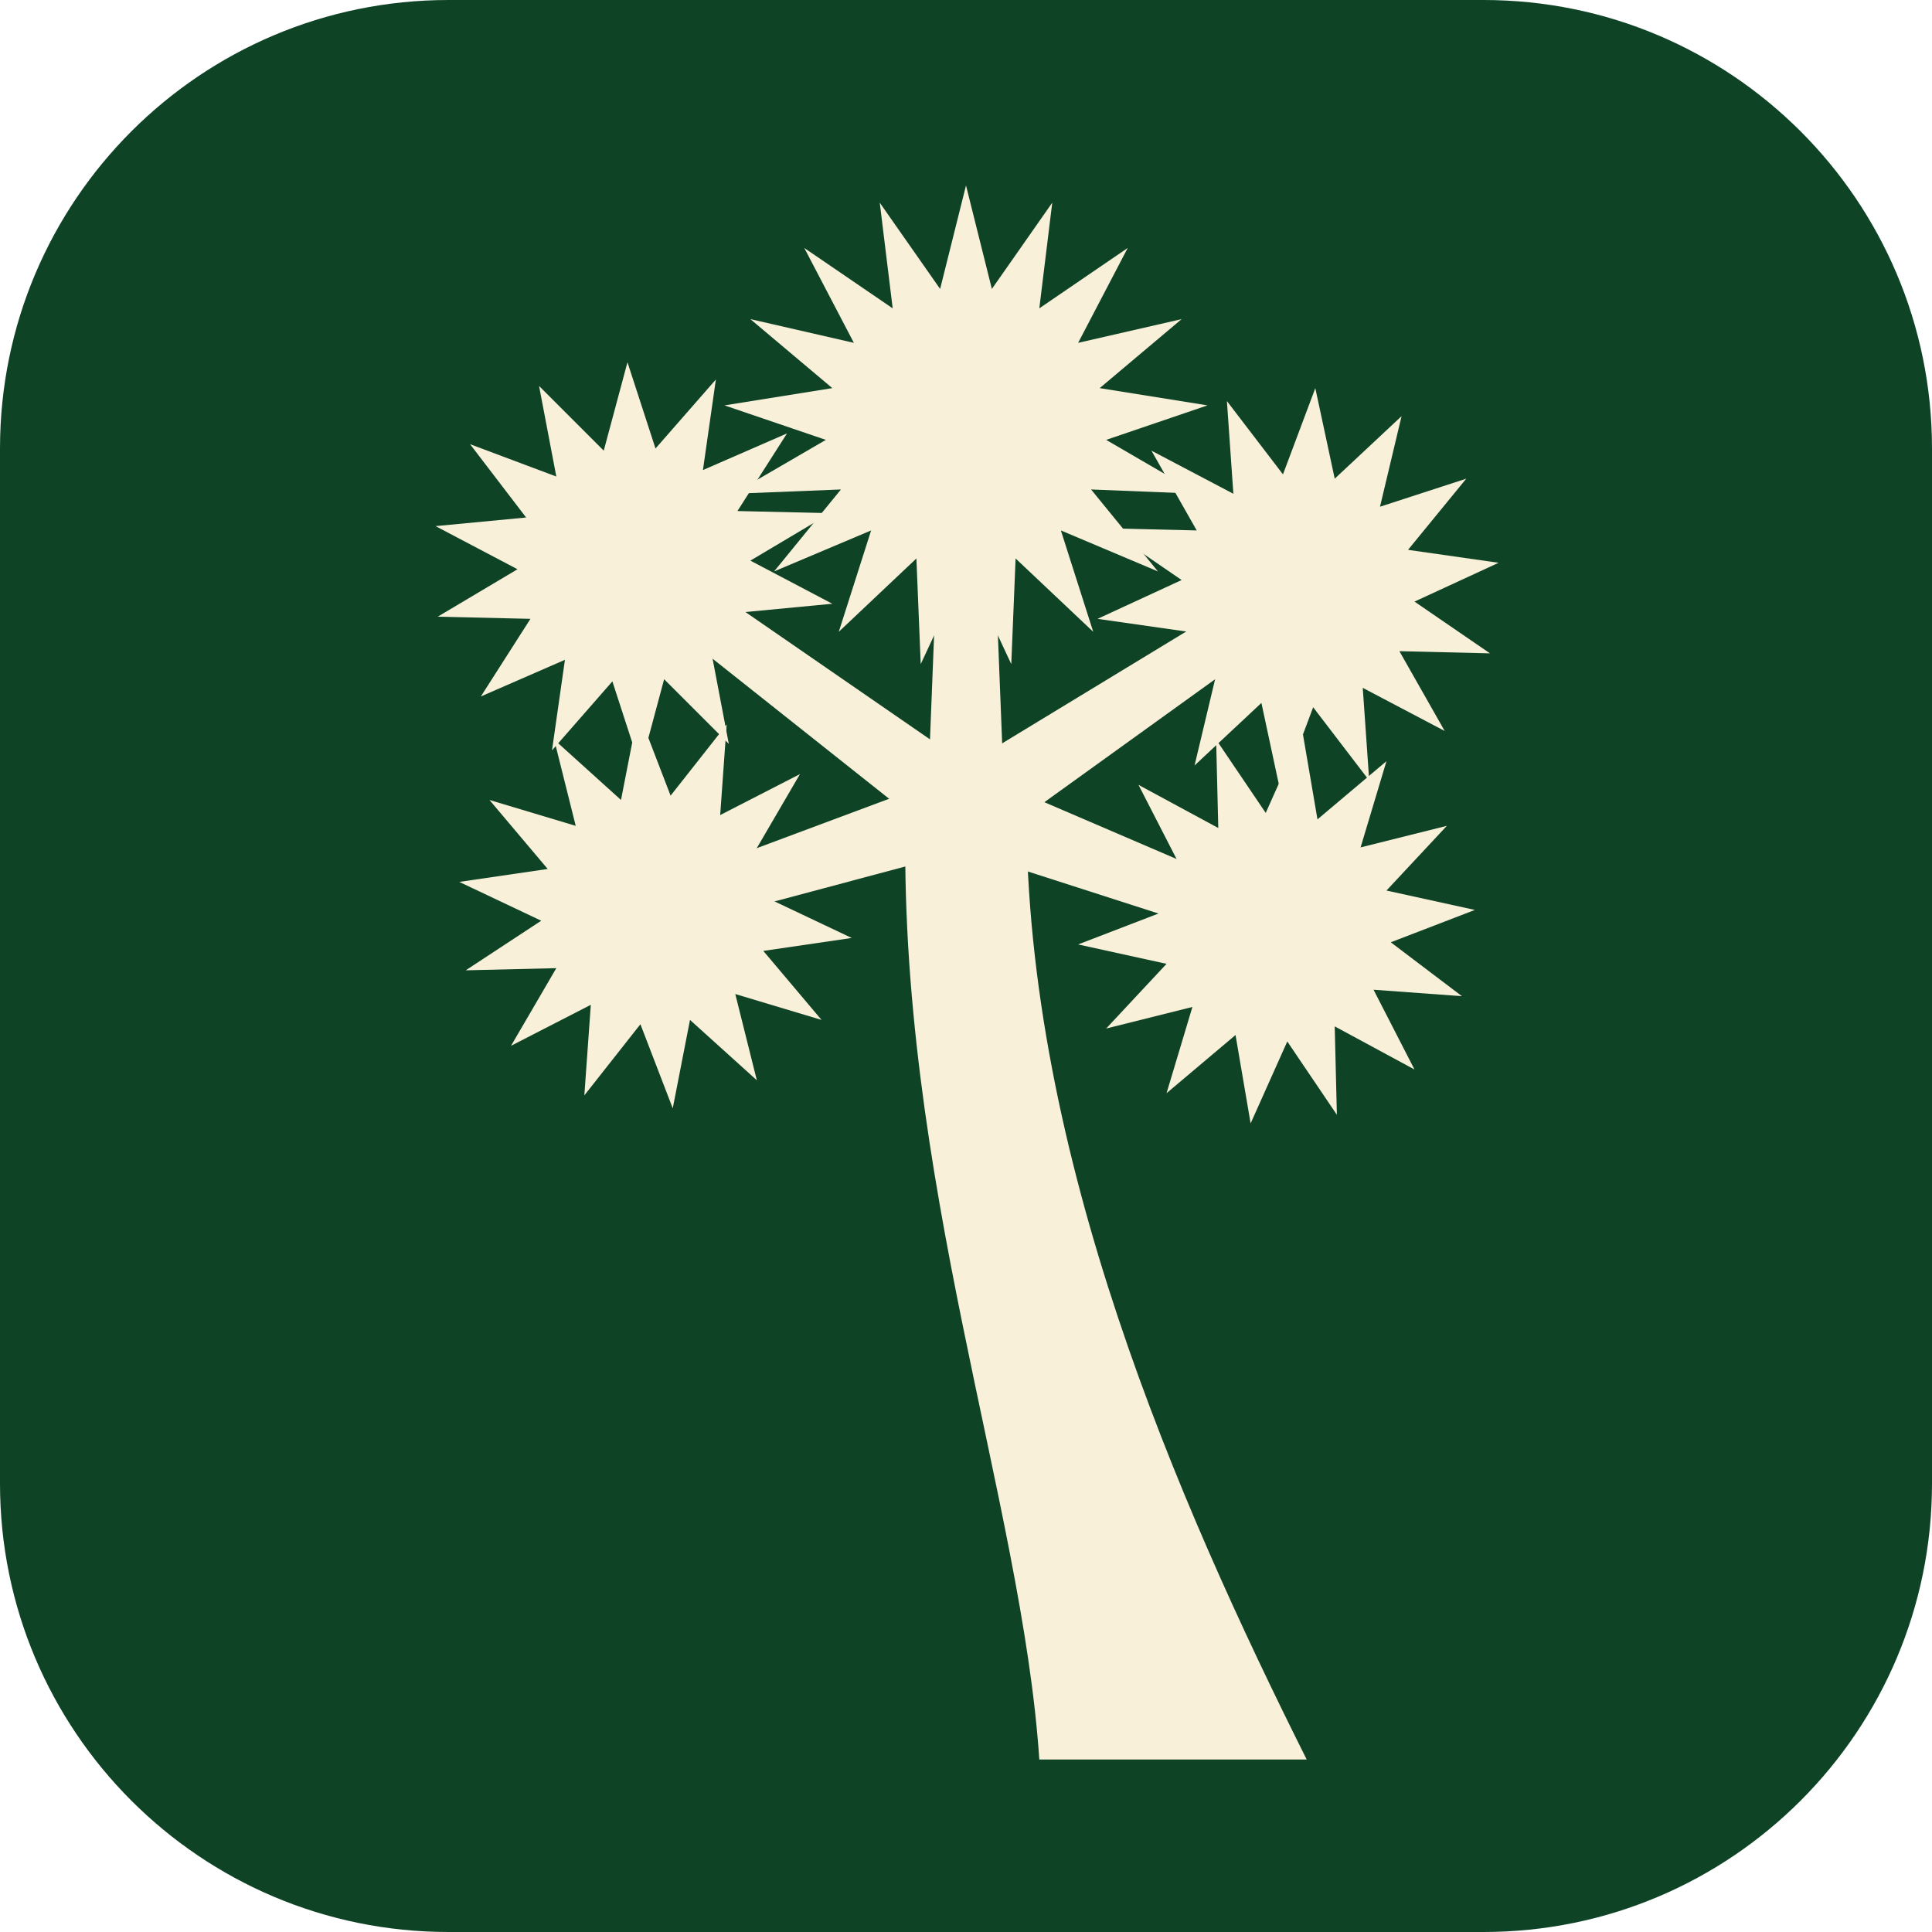
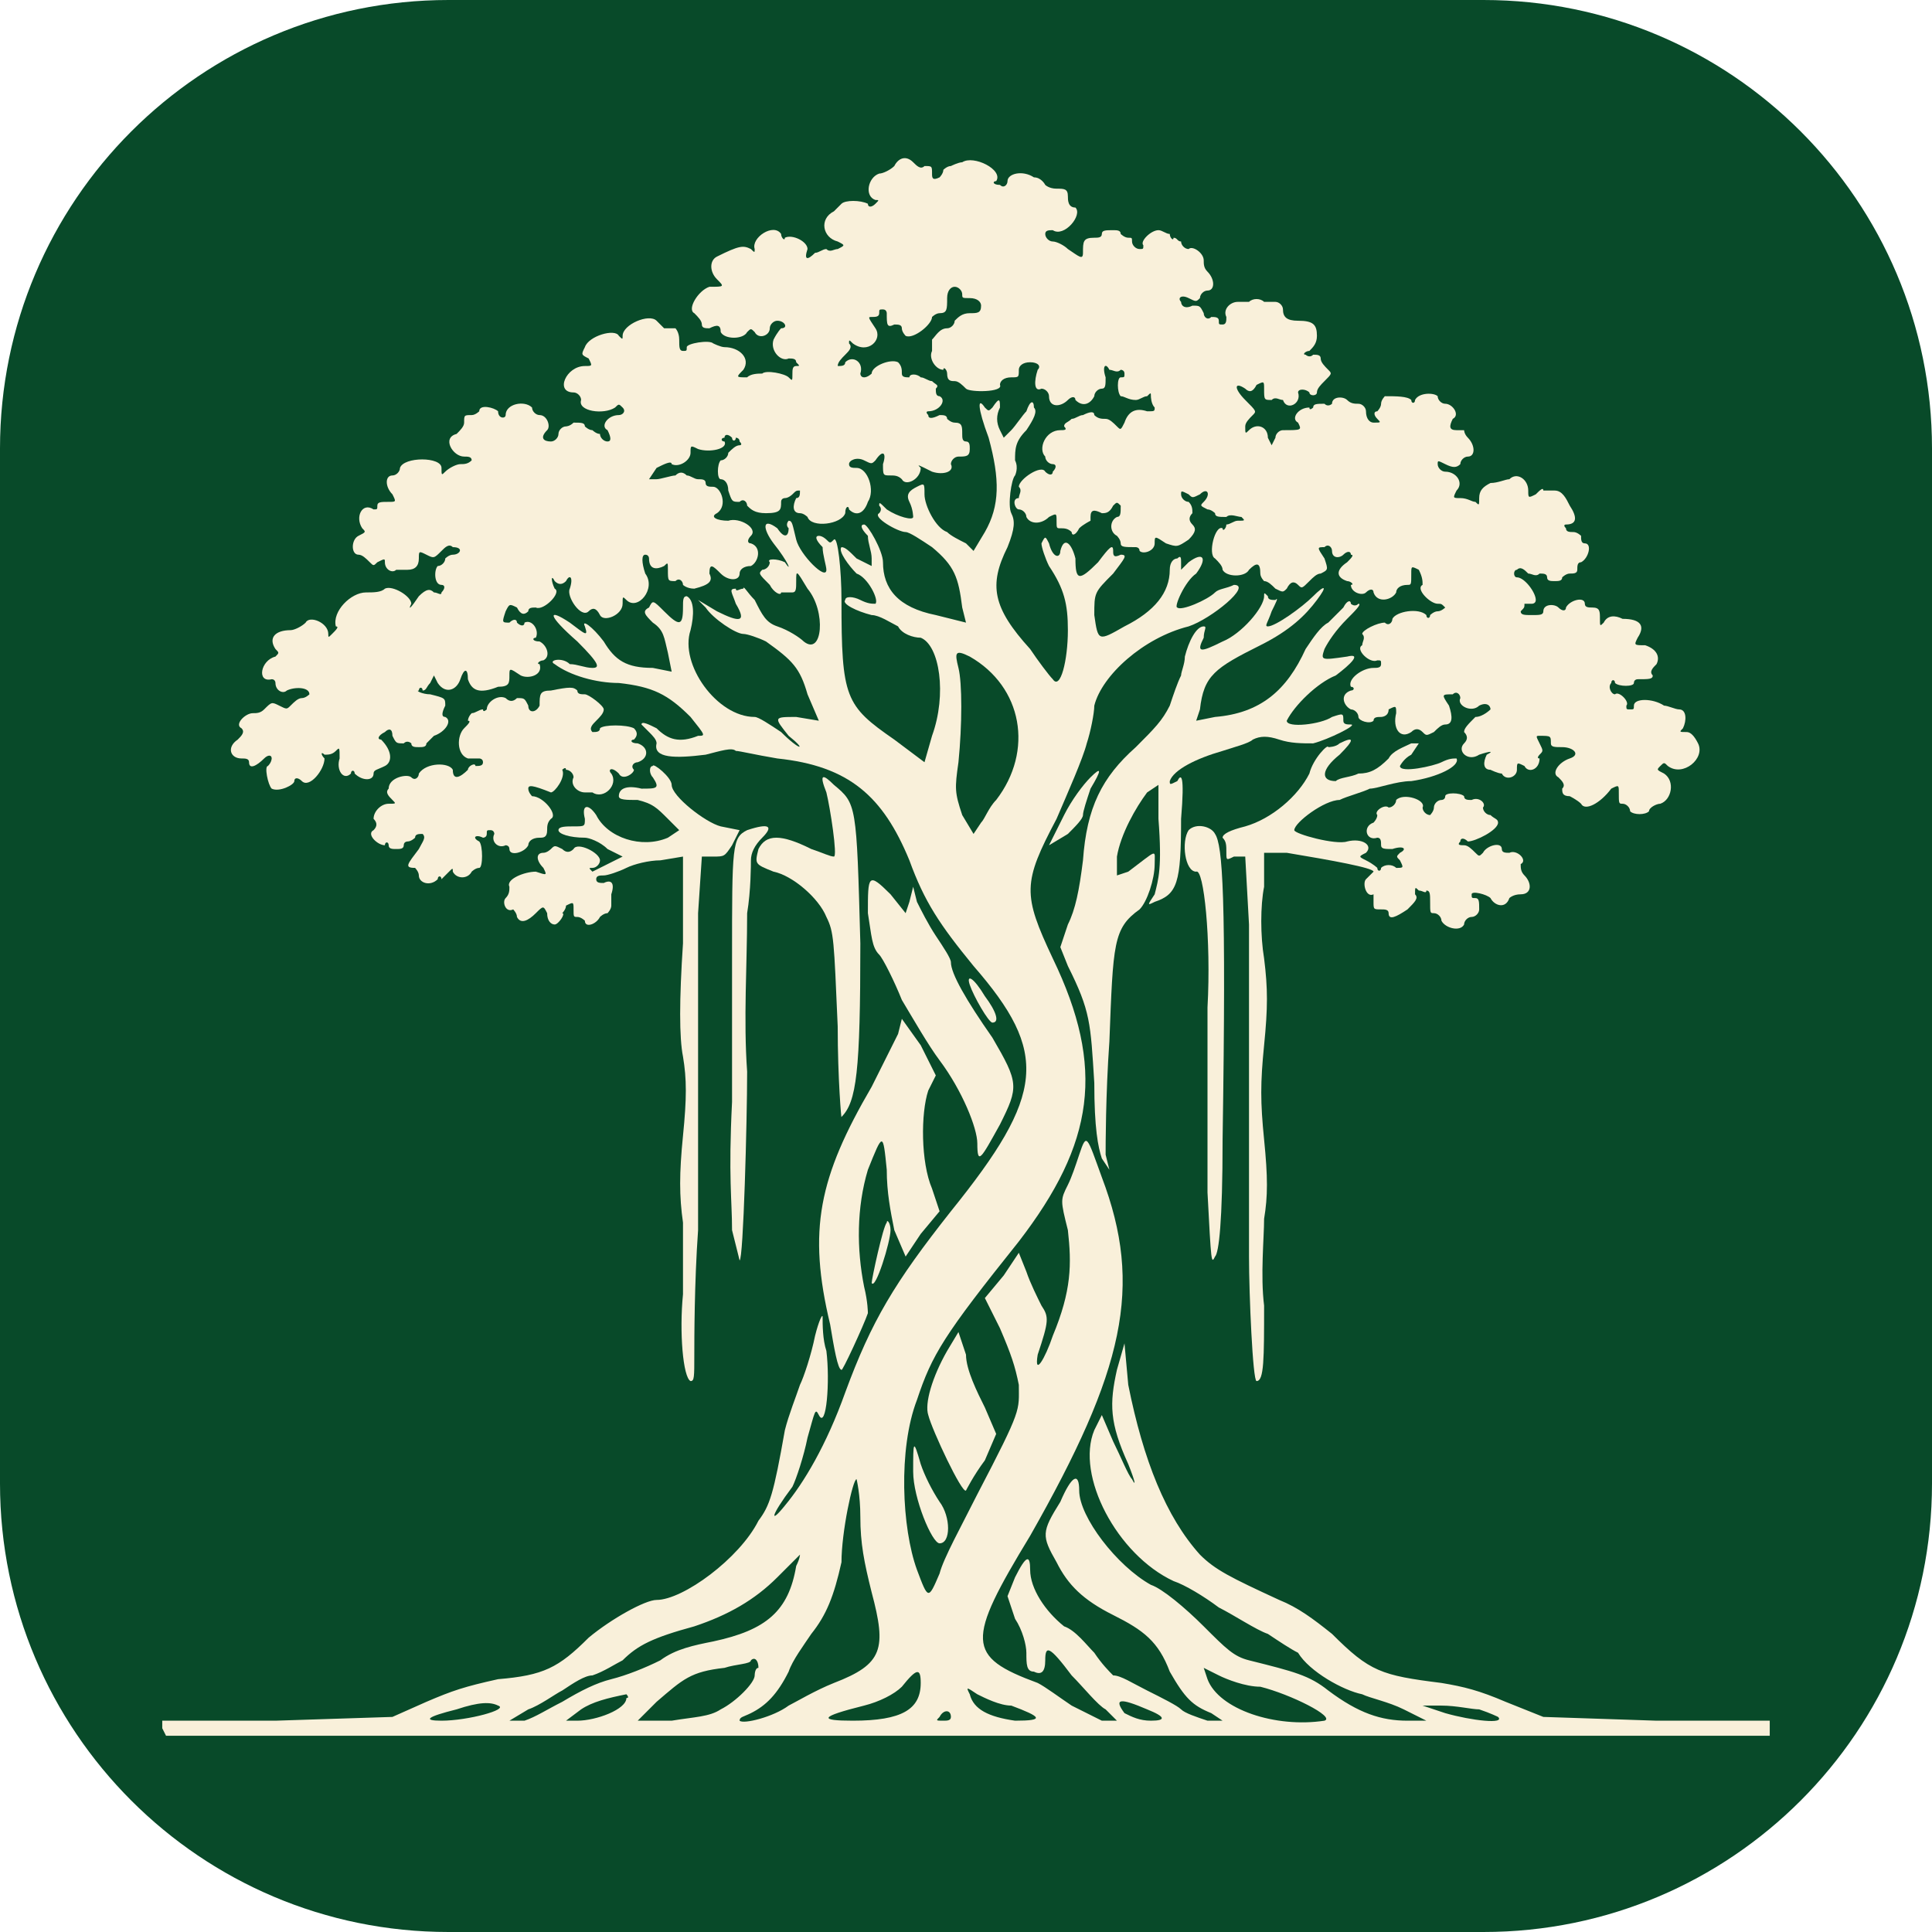
<svg xmlns="http://www.w3.org/2000/svg" width="48" height="48" viewBox="64 64 896 896" fill="none">
-   <rect x="64" y="64" width="896" height="896" rx="208" fill="#0E4326" />
-   <g fill="#F9F0DA">
-     <path d="M546 880C538 760 480 610 484 440L540 440C540 600 610 760 670 880Z" />
-     <polygon points="530,440 523,262 501,262 494,440" />
-     <polygon points="512,150 524,198 552,158 546,207 587,179 564,223 612,212 574,244 624,252 577,268 620,293 570,291 601,329 556,310 571,357 535,323 533,372 512,327 491,372 489,323 453,357 468,310 423,329 454,291 404,293 447,268 400,252 450,244 412,212 460,223 437,179 478,207 472,158 500,198" />
-     <polygon points="523,426 365,317 351,335 501,454" />
-     <polygon points="282,270 322,285 314,243 344,273 355,232 368,272 396,240 390,282 429,265 406,301 449,302 412,324 450,344 408,348 434,382 394,367 402,409 372,379 361,420 348,380 320,412 326,370 287,387 310,351 267,350 304,328 266,308 308,304" />
-     <polygon points="522,455 672,347 660,329 502,425" />
-     <polygon points="744,286 717,319 759,325 720,343 755,367 713,366 734,403 696,383 699,426 673,392 658,432 649,390 618,419 628,377 588,390 615,357 573,351 612,333 577,309 619,310 598,273 636,293 633,250 659,284 674,244 683,286 714,257 704,299" />
-     <polygon points="507,423 365,476 371,496 517,457" />
-     <polygon points="280,514 315,491 277,473 318,467 291,435 331,447 321,407 352,435 360,394 375,433 401,400 398,442 435,423 414,459 456,458 421,481 459,499 418,505 445,537 405,525 415,565 384,537 376,578 361,539 335,572 338,530 301,549 322,513" />
-     <polygon points="506,457 652,504 660,484 518,423" />
-     <polygon points="742,526 701,523 720,560 683,540 684,581 661,547 644,585 637,544 605,571 617,531 577,541 605,511 564,502 603,487 570,462 611,465 592,428 629,448 628,407 651,441 668,403 675,444 707,417 695,457 735,447 707,477 748,486 709,501" />
+   <rect x="64" y="64" width="896" height="896" rx="208" fill="#084A29" />
+   <g fill="#F9F0DA" transform="translate(64 64) scale(1.75) translate(0 512) scale(1 -1)">
+     <path d="M237 468 c-1 -1 -3 -2 -4 -2 -3 -1 -4 -6 -1 -7 1 0 1 0 0 -1 -1 -1 -2 -1 -2 0 -2 1 -6 1 -7 0 0 0 -1 -1 -2 -2 -4 -2 -3 -7 1 -8 2 -1 2 -1 0 -2 -1 0 -2 -1 -3 0 -1 0 -2 -1 -3 -1 -2 -2 -3 -2 -2 1 0 2 -4 4 -6 3 0 -1 -1 0 -1 1 -2 3 -8 -1 -7 -4 0 -1 0 -1 -1 0 -2 1 -3 1 -9 -2 -2 -1 -2 -4 0 -6 2 -2 2 -2 -2 -2 -3 -1 -6 -6 -4 -7 1 -1 2 -2 2 -3 0 -1 1 -1 2 -1 2 1 3 1 3 -1 1 -2 6 -2 7 0 1 1 1 1 2 0 1 -2 4 -1 4 1 0 1 1 2 2 2 2 0 3 -2 1 -2 0 0 -1 -1 -2 -3 -1 -3 2 -6 4 -5 1 0 2 0 2 -1 1 -1 1 -1 0 -1 -1 0 -1 -1 -1 -2 0 -2 0 -2 -1 -1 -1 1 -6 2 -7 1 -1 0 -3 0 -4 -1 -3 0 -3 0 -1 2 2 3 -1 6 -5 6 -1 0 -3 1 -3 1 -1 1 -7 0 -7 -1 0 -1 0 -1 -1 -1 -1 0 -1 1 -1 3 0 2 -1 3 -1 3 -1 0 -2 0 -3 0 0 0 -1 1 -2 2 -2 2 -9 -1 -9 -4 0 -1 0 -1 -1 0 -1 2 -8 0 -9 -3 -1 -2 -1 -2 1 -3 1 -2 1 -2 -1 -2 -5 0 -8 -7 -3 -7 1 0 2 -1 2 -2 -1 -3 6 -4 9 -2 1 1 1 1 2 0 1 -1 0 -2 -1 -2 -3 0 -5 -3 -3 -4 1 -2 1 -3 0 -3 -1 0 -2 1 -2 2 -1 0 -2 1 -2 1 -1 0 -2 1 -2 1 0 1 -1 1 -3 1 -1 -1 -2 -1 -2 -1 -1 0 -2 -1 -2 -2 0 -1 -1 -2 -2 -2 -2 0 -3 1 -1 3 1 1 0 4 -2 4 -1 0 -2 1 -2 2 -2 2 -7 1 -7 -2 0 -1 -2 -1 -2 1 -1 1 -5 2 -5 0 0 0 -1 -1 -2 -1 -2 0 -2 0 -2 -2 0 -1 -1 -2 -2 -3 -4 -1 -1 -6 2 -6 1 0 2 0 2 -1 -1 -1 -2 -1 -3 -1 -1 0 -3 -1 -4 -2 -1 -1 -1 -1 -1 1 0 3 -10 3 -11 0 0 -1 -1 -2 -2 -2 -2 0 -2 -3 0 -5 1 -2 1 -2 -1 -2 -2 0 -3 0 -3 -1 0 -1 0 -1 -1 -1 -3 2 -5 -2 -3 -5 1 -1 1 -1 -1 -2 -2 -1 -2 -5 0 -5 1 0 2 -1 3 -2 1 -1 1 -1 2 0 2 1 2 1 2 0 0 -2 2 -3 3 -2 1 0 2 0 3 0 2 0 3 1 3 3 0 2 0 2 2 1 2 -1 2 -1 4 1 1 1 2 2 3 1 3 0 2 -2 0 -2 -1 0 -2 -1 -2 -1 0 -1 -1 -2 -2 -2 -1 -1 -1 -5 1 -5 1 0 1 -1 0 -2 0 -1 -1 0 -2 0 -1 1 -2 1 -4 -1 -2 -3 -3 -4 -2 -2 0 2 -5 5 -7 4 -1 -1 -3 -1 -5 -1 -4 0 -9 -5 -8 -9 1 0 0 -1 -1 -2 -1 -1 -1 -1 -1 0 0 3 -5 5 -6 3 -1 -1 -3 -2 -4 -2 -4 0 -6 -2 -4 -5 1 -1 1 -1 0 -2 -4 -1 -5 -7 -1 -6 1 0 1 -1 1 -1 0 -2 2 -3 3 -2 2 1 6 1 6 -1 0 0 -1 -1 -2 -1 -1 0 -2 -1 -3 -2 -1 -1 -1 -1 -3 0 -2 1 -2 1 -4 -1 -1 -1 -2 -1 -3 -1 -2 0 -5 -3 -3 -4 1 -1 0 -2 -1 -3 -3 -2 -2 -5 1 -5 1 0 2 0 2 -1 0 -2 2 -1 4 1 1 1 2 1 2 0 0 0 0 -1 -1 -2 -1 0 0 -5 1 -6 2 -1 6 1 6 2 0 1 1 1 2 0 2 -2 6 3 6 6 -1 1 -1 2 0 1 1 0 2 0 3 1 1 1 1 1 1 -2 -1 -3 1 -6 3 -4 0 1 1 1 1 0 2 -2 5 -2 5 0 0 1 1 1 3 2 2 1 2 4 -1 7 -1 0 -1 1 1 2 1 1 2 1 2 -1 1 -2 1 -2 3 -2 1 1 2 0 2 0 0 -1 1 -1 2 -1 1 0 2 0 2 1 0 0 1 1 2 2 3 1 5 4 3 5 -1 0 -1 1 0 3 0 2 0 2 -4 3 -2 0 -4 1 -3 1 0 1 1 1 1 0 1 0 1 1 2 2 l1 2 1 -2 c2 -3 5 -2 6 1 1 3 2 3 2 0 1 -3 3 -4 8 -2 3 0 3 1 3 3 0 2 0 2 3 0 2 -1 6 0 5 3 -1 0 0 1 1 1 2 1 1 4 -1 5 -2 0 -2 1 -1 1 1 2 -1 5 -3 4 0 -1 -1 -1 -2 0 0 1 -1 1 -2 0 -2 0 -2 0 -1 3 1 2 1 2 3 1 1 -2 2 -2 3 -1 0 1 1 1 2 1 2 -1 7 4 5 5 -1 2 -1 4 0 2 1 -1 2 -1 3 0 1 2 2 1 1 -2 -1 -2 3 -8 5 -6 1 1 2 1 3 -1 1 -2 6 0 6 3 0 2 0 2 1 1 3 -3 8 3 5 7 -1 3 -1 5 0 5 1 0 1 -1 1 -1 0 -3 2 -3 4 -2 1 1 1 1 1 -1 0 -3 0 -3 2 -3 1 1 2 0 2 -1 0 0 1 -1 3 -1 4 1 5 2 4 4 0 3 1 2 3 0 2 -2 5 -2 5 0 0 1 1 2 3 2 2 1 3 5 0 6 -1 0 -1 1 0 2 2 2 -3 5 -6 4 -3 0 -5 1 -3 2 3 2 1 7 -1 7 -1 0 -2 0 -2 1 0 1 -1 1 -2 1 -1 0 -2 1 -3 1 -1 1 -2 1 -3 0 -1 0 -4 -1 -5 -1 l-2 0 2 3 c2 1 4 2 4 1 2 -1 5 1 5 3 0 2 0 2 2 1 3 -1 8 0 7 2 -1 0 -1 1 0 1 0 1 1 1 2 0 0 -1 1 -1 1 0 0 0 1 0 1 -1 1 -1 0 -1 0 -1 -1 0 -2 -1 -3 -2 0 -1 -1 -2 -2 -2 -1 -1 -1 -5 0 -5 1 0 2 -1 2 -3 1 -3 1 -3 3 -3 1 1 2 0 2 -1 1 -1 2 -2 5 -2 4 0 4 1 4 3 0 1 1 1 1 1 1 0 2 1 2 1 1 1 1 1 2 1 0 -1 0 -2 -1 -2 -1 -2 -1 -4 1 -4 1 0 2 -1 2 -1 1 -3 9 -2 10 1 0 2 1 2 1 1 2 -2 4 -1 5 2 2 3 0 9 -3 9 -1 0 -2 0 -2 1 0 1 2 2 4 1 2 -1 2 -1 3 0 2 3 3 2 2 -1 0 -3 0 -3 2 -3 1 0 2 0 3 -1 1 -2 5 0 5 3 -1 1 -1 1 3 -1 3 -1 6 0 5 2 0 1 1 2 2 2 2 0 3 0 3 2 0 1 0 2 -1 2 -1 0 -1 1 -1 2 0 2 0 3 -2 3 -1 0 -2 1 -2 1 0 1 -1 1 -2 1 -2 -1 -3 -1 -3 0 -1 1 0 1 0 1 3 0 5 3 3 4 -1 0 -1 1 -1 2 1 1 0 1 -1 2 -1 0 -2 1 -3 1 -1 1 -3 1 -3 0 -1 0 -2 0 -2 1 0 1 0 2 -1 3 -2 1 -7 -1 -7 -3 0 0 -1 -1 -2 -1 -1 0 -1 1 -1 1 1 3 -2 5 -4 3 0 -1 -1 -1 -2 -1 0 1 1 2 2 3 1 1 2 2 1 3 0 1 0 1 1 0 4 -3 8 1 6 4 -2 3 -2 3 -1 3 1 0 2 0 2 1 0 1 0 1 1 1 1 0 1 -1 1 -1 0 -3 0 -4 2 -3 1 0 2 0 2 -1 0 -1 1 -2 1 -2 2 -1 7 3 7 5 0 0 1 1 2 1 2 0 2 1 2 4 0 2 1 3 2 3 1 0 2 -1 2 -2 0 -1 0 -1 2 -1 2 0 3 -1 3 -2 0 -2 -1 -2 -3 -2 -2 0 -3 -1 -4 -2 0 -1 -1 -2 -2 -2 -2 0 -3 -2 -4 -3 0 -1 0 -2 0 -3 -1 -2 1 -5 3 -5 0 1 1 0 1 -1 0 -2 1 -2 2 -2 1 0 2 -1 3 -2 1 -1 10 -1 9 1 0 1 1 2 3 2 2 0 2 0 2 2 0 1 1 2 3 2 2 0 3 -1 2 -2 -1 -3 -1 -6 1 -5 1 0 2 -1 2 -2 0 -3 3 -3 5 -1 1 1 2 1 2 0 2 -2 4 -1 5 1 0 1 1 2 2 2 1 0 1 1 1 3 -1 3 0 4 1 2 1 0 2 -1 3 0 0 0 1 0 1 -1 0 -1 0 -1 -1 -1 -1 0 -1 -4 0 -5 1 0 2 -1 4 -1 1 0 2 1 3 1 1 1 1 1 1 0 0 0 0 -2 1 -3 0 -1 0 -1 -2 -1 -3 1 -5 0 -6 -3 -1 -2 -1 -2 -2 -1 -1 1 -2 2 -3 2 -1 0 -2 0 -3 1 0 1 -1 1 -3 0 -1 0 -2 -1 -3 -1 -1 -1 -2 -1 -2 -2 1 -1 0 -1 -1 -1 -4 0 -6 -5 -4 -7 0 -1 1 -2 2 -2 1 0 1 -1 0 -2 0 -1 -1 -1 -2 0 -1 2 -7 -2 -7 -4 1 -1 0 -2 0 -3 -2 0 -1 -3 0 -3 1 0 2 -1 2 -2 1 -2 4 -2 6 0 2 1 2 1 2 -1 0 -2 0 -2 1 -2 1 0 2 0 3 -1 0 -1 1 -1 2 1 1 1 3 2 3 2 0 0 0 0 0 1 0 2 1 2 3 1 1 0 2 0 3 2 1 1 1 1 2 0 0 -2 0 -3 -1 -3 -2 -1 -2 -4 0 -5 0 0 1 -1 1 -2 0 -1 1 -1 4 -1 0 0 1 0 1 -1 1 -1 4 0 4 2 0 2 0 2 3 0 3 -1 3 -1 6 1 2 2 2 3 1 4 -1 1 -1 2 0 3 0 1 0 2 -1 3 -1 0 -2 1 -2 2 0 1 0 1 2 0 1 -1 1 -1 3 0 2 2 3 0 1 -2 -1 -1 -1 -1 1 -2 1 0 2 -1 2 -1 0 -1 1 -1 3 -1 1 1 3 0 4 0 1 -1 1 -1 -1 -1 -1 0 -2 -1 -3 -1 0 -1 -1 -2 -1 -1 -2 1 -4 -7 -2 -8 1 -1 2 -2 2 -3 1 -2 6 -2 7 0 2 2 3 2 3 -1 0 -1 1 -2 1 -2 1 0 2 -1 3 -2 2 -1 2 -1 3 0 1 2 2 2 3 1 1 -1 1 -1 3 1 1 1 2 2 3 2 2 1 2 1 1 4 -2 3 -2 3 0 3 1 1 2 0 2 -1 0 -2 2 -2 3 -1 1 1 2 1 2 0 1 0 0 -1 -1 -2 -3 -2 -3 -4 0 -5 1 0 2 -1 1 -1 0 -2 3 -3 4 -2 1 1 2 1 2 0 1 -3 5 -2 6 0 0 1 1 2 3 2 1 0 1 0 1 3 0 2 0 2 2 1 1 -2 1 -3 1 -4 -2 -1 2 -5 4 -5 1 0 1 0 2 -1 0 0 -1 -1 -2 -1 -1 0 -2 -1 -2 -1 0 -1 -1 -1 -1 0 -2 2 -8 1 -9 -1 0 -1 -1 -2 -2 -1 -2 0 -6 -2 -6 -3 1 -1 0 -2 0 -3 -2 -1 2 -5 4 -4 1 0 1 0 1 -1 0 -1 -1 -1 -2 -1 -3 0 -7 -3 -6 -5 1 0 1 -1 0 -1 -3 -1 -2 -4 0 -5 1 0 2 -1 2 -2 0 -1 3 -2 4 -1 0 1 1 1 2 1 0 0 2 0 2 2 2 1 2 1 2 -1 -1 -4 1 -7 4 -5 1 1 2 1 3 0 1 -1 1 -1 3 0 1 1 2 2 3 2 2 0 2 2 1 5 -2 3 -2 3 1 3 1 1 2 0 2 -1 -1 -2 3 -4 5 -2 2 1 3 0 3 -1 0 0 -2 -2 -4 -2 -2 -2 -3 -3 -3 -4 1 -1 1 -2 0 -3 -2 -2 1 -5 4 -3 3 1 4 1 2 0 -1 -2 -1 -4 1 -4 0 0 2 -1 3 -1 1 -2 4 -1 4 1 0 2 0 2 2 1 1 -2 4 -1 4 2 -1 0 0 1 0 1 1 1 1 1 0 3 -1 2 -1 2 0 2 3 0 3 0 3 -2 0 -1 1 -1 3 -1 3 0 5 -2 2 -3 -3 -1 -5 -4 -3 -5 1 -1 2 -2 1 -3 0 -1 0 -2 2 -2 0 0 2 -1 3 -2 1 -2 5 0 8 4 2 1 2 1 2 -1 0 -3 0 -3 1 -3 1 0 2 -1 2 -2 1 -1 4 -1 5 0 0 1 2 2 3 2 3 1 4 6 1 8 -2 1 -2 1 -1 2 1 1 1 1 2 0 4 -3 10 2 8 6 -1 2 -2 3 -3 3 -2 0 -2 0 -1 1 1 2 1 5 -1 5 -1 0 -3 1 -4 1 -3 2 -8 2 -8 0 0 -1 0 -1 -1 -1 -1 0 -1 0 -1 1 1 1 -2 4 -3 3 -1 0 -2 2 -1 3 0 1 1 1 1 0 1 -1 5 -1 5 0 0 1 1 1 1 1 3 0 4 0 4 1 -1 1 0 2 1 3 1 2 0 4 -3 5 -3 0 -3 0 -2 2 2 3 1 5 -4 5 -2 1 -4 1 -5 -1 -1 -1 -1 -1 -1 1 0 2 0 3 -2 3 -1 0 -2 0 -2 1 0 2 -4 1 -5 -1 0 -1 -1 -1 -2 0 -1 1 -4 1 -4 -1 0 -1 -1 -1 -3 -1 -2 0 -3 0 -3 1 1 1 1 1 1 2 0 0 1 0 2 0 0 0 1 0 1 1 0 2 -3 6 -5 6 -1 0 -1 2 0 2 1 1 2 0 3 -1 1 0 2 -1 3 0 1 0 2 0 2 -1 0 -1 1 -1 2 -1 1 0 2 0 2 1 0 0 1 1 2 1 1 0 2 0 2 1 0 1 0 2 1 2 2 1 3 5 1 5 -1 0 -1 1 -1 2 0 0 -1 1 -2 1 -1 0 -2 0 -2 1 -1 1 0 1 0 1 3 0 3 2 1 5 -1 2 -2 4 -4 4 -1 0 -2 0 -3 0 0 1 -1 0 -2 -1 -2 -1 -2 -1 -2 1 0 3 -3 5 -5 3 -1 0 -3 -1 -5 -1 -2 -1 -3 -2 -3 -4 0 -2 0 -2 -1 -1 -1 0 -2 1 -4 1 -2 0 -2 0 -1 2 2 2 0 5 -3 5 -1 0 -2 1 -2 2 0 1 0 1 2 0 2 -1 3 -1 4 0 0 1 1 2 2 2 2 0 2 3 0 5 -1 1 -1 2 -1 2 0 0 -1 0 -2 0 -2 0 -2 1 -1 3 2 1 0 4 -2 4 -1 0 -2 1 -2 2 -1 1 -5 1 -6 -1 0 -1 -1 -1 -1 0 -1 1 -4 1 -7 1 0 0 -1 -1 -1 -2 0 -1 -1 -2 -1 -2 -1 0 -1 -1 0 -2 1 -1 1 -1 -1 -1 -1 0 -2 1 -2 3 0 1 -1 2 -2 2 -1 0 -2 0 -3 1 -1 1 -4 1 -4 -1 0 0 -1 -1 -2 0 -2 0 -3 0 -3 -1 0 0 -1 -1 -1 0 -3 0 -5 -3 -3 -4 1 -2 1 -2 -4 -2 -1 0 -2 -1 -2 -2 l-1 -2 -1 2 c0 3 -3 4 -5 2 -1 -1 -1 -1 -1 1 0 1 1 2 2 3 1 1 1 1 -2 4 -3 3 -3 5 0 3 1 -1 2 -1 3 1 2 1 2 1 2 -1 0 -3 0 -3 2 -3 1 1 2 0 3 0 1 -3 5 -1 4 2 0 1 2 1 3 0 0 -1 2 -1 2 0 0 1 1 2 2 3 2 2 2 2 1 3 -1 1 -2 2 -2 3 0 1 -1 1 -2 1 -1 -1 -2 0 -2 0 -1 0 0 1 1 1 1 1 2 2 2 4 0 3 -1 4 -5 4 -3 0 -4 1 -4 3 0 1 -1 2 -2 2 -1 0 -2 0 -3 0 -1 1 -3 1 -4 0 -1 0 -2 0 -3 0 -2 0 -4 -2 -3 -4 0 -1 0 -2 -1 -2 -1 0 -1 0 -1 1 0 1 -1 1 -2 1 -1 -1 -2 0 -2 1 -1 2 -1 2 -3 2 -2 -1 -3 0 -3 1 -1 1 0 2 2 1 2 -1 2 -1 3 0 0 1 1 2 2 2 2 0 2 3 0 5 -1 1 -1 2 -1 3 0 2 -3 4 -4 3 -1 0 -2 1 -2 2 -1 0 -1 1 -2 1 0 -1 -1 0 -1 1 -1 0 -2 1 -3 1 -2 0 -5 -3 -4 -4 0 -1 0 -1 -1 -1 -1 0 -2 1 -2 2 0 1 0 1 -1 1 -1 0 -2 1 -2 1 0 1 -1 1 -2 1 -2 0 -3 0 -3 -1 0 -1 -1 -1 -2 -1 -3 0 -3 -1 -3 -4 0 -2 -1 -1 -4 1 -1 1 -3 2 -4 2 -1 0 -2 1 -2 2 0 1 1 1 2 1 3 -2 8 4 6 6 -2 0 -2 2 -2 3 0 2 -1 2 -3 2 -2 0 -3 1 -3 1 0 0 -1 2 -3 2 -3 2 -7 1 -7 -1 0 -1 -1 -2 -2 -1 -2 0 -2 1 -1 1 2 3 -6 7 -9 5 -1 0 -3 -1 -3 -1 -1 0 -2 -1 -2 -1 0 -1 -1 -2 -1 -2 -2 -1 -2 0 -2 1 0 2 0 2 -2 2 -1 -1 -2 0 -3 1 -2 2 -4 1 -5 -1z" />
+     <path d="M263 404 c-1 -1 -1 -1 -2 0 -2 3 -2 0 1 -8 3 -11 3 -18 -1 -25 l-3 -5 -2 2 c-2 1 -4 2 -5 3 -3 1 -6 7 -6 10 0 3 0 3 -2 2 -2 -1 -3 -2 -2 -4 1 -2 1 -4 1 -4 0 -1 -4 0 -7 2 -2 2 -2 2 -2 1 1 -1 0 -2 0 -2 -2 -1 5 -5 7 -5 1 0 4 -2 7 -4 6 -5 7 -8 8 -16 l1 -4 -8 2 c-10 2 -14 7 -14 14 0 3 -4 10 -5 10 -1 0 -1 -1 1 -3 0 -2 1 -4 1 -6 l0 -2 -4 2 c-2 2 -3 3 -4 3 -1 -1 2 -5 4 -7 3 -1 6 -7 5 -8 -1 0 -2 0 -4 1 -2 1 -4 1 -4 0 -1 -1 3 -3 7 -4 2 0 5 -2 7 -3 1 -2 4 -3 6 -3 5 -2 7 -15 3 -26 l-2 -7 -8 6 c-13 9 -14 11 -14 37 0 8 -1 17 -2 16 -1 -1 -1 -1 -2 0 0 0 -1 1 -2 1 -1 0 -1 -1 1 -3 0 -2 1 -5 1 -6 0 -3 -7 4 -8 8 -1 4 -1 5 -2 5 0 0 -1 -1 0 -2 0 -2 -1 -3 -3 0 -4 3 -4 0 -1 -4 4 -5 5 -8 3 -5 -2 1 -5 1 -4 0 0 -1 -1 -2 -2 -2 -1 -1 -1 -1 2 -4 1 -2 3 -3 3 -2 1 0 2 0 3 0 1 0 1 1 1 3 0 3 0 3 3 -2 5 -6 4 -18 -1 -14 -1 1 -4 3 -7 4 -3 1 -4 3 -6 7 -2 2 -3 4 -3 3 -1 0 -2 -1 -2 0 -2 0 -1 -1 0 -4 3 -5 1 -5 -5 -2 l-5 3 2 -2 c2 -3 8 -7 10 -7 1 0 4 -1 6 -2 7 -5 9 -7 11 -14 l3 -7 -6 1 c-6 0 -6 0 -2 -5 5 -4 3 -4 -2 1 -3 2 -6 4 -7 4 -10 0 -20 14 -17 23 1 4 1 8 -1 9 -1 0 -1 -1 -1 -3 0 -5 -1 -5 -5 -1 -3 3 -3 3 -4 1 -2 -1 -1 -2 1 -4 3 -2 3 -4 4 -8 l1 -5 -5 1 c-7 0 -10 2 -13 7 -3 4 -6 6 -5 4 1 -3 0 -2 -4 1 -6 4 -6 2 2 -5 6 -6 6 -7 4 -7 -2 0 -4 1 -6 1 -2 2 -6 1 -4 0 4 -3 11 -5 17 -5 9 -1 13 -3 19 -9 4 -5 4 -5 2 -5 -5 -2 -8 -1 -11 2 -2 1 -4 2 -4 1 0 0 1 -1 2 -2 1 -1 2 -2 2 -3 -1 -4 5 -4 13 -3 4 1 7 2 8 1 1 0 5 -1 11 -2 19 -2 28 -10 35 -27 4 -11 8 -17 17 -28 20 -23 19 -34 -6 -65 -15 -19 -21 -29 -28 -48 -5 -14 -11 -24 -16 -30 -4 -5 -4 -3 2 5 1 2 3 8 4 13 2 7 2 8 3 6 2 -4 3 9 2 17 -1 3 -1 7 -1 9 0 1 -1 -1 -2 -5 -1 -5 -3 -11 -4 -13 -1 -3 -3 -8 -4 -12 -3 -17 -4 -20 -7 -24 -5 -10 -20 -21 -27 -21 -3 0 -12 -5 -18 -10 -8 -8 -12 -10 -24 -11 -9 -2 -12 -3 -19 -6 l-9 -4 -31 -1 -30 0 0 -2 1 -2 212 0 213 0 0 2 0 2 -30 0 -30 1 -10 4 c-7 3 -11 4 -17 5 -16 2 -19 3 -29 13 -5 4 -9 7 -14 9 -13 6 -17 8 -21 12 -9 10 -15 25 -19 45 l-1 11 -2 -7 c-2 -9 -2 -14 3 -25 2 -5 2 -6 1 -4 -1 1 -3 6 -5 10 l-3 7 -2 -4 c-5 -12 6 -33 21 -40 3 -1 8 -4 12 -7 4 -2 10 -6 13 -7 3 -2 6 -4 8 -5 3 -5 12 -10 17 -11 2 -1 7 -2 11 -4 l6 -3 -5 0 c-7 0 -13 2 -21 8 -5 4 -9 5 -21 8 -4 1 -6 3 -12 9 -5 5 -11 10 -14 11 -9 5 -19 18 -19 25 0 5 -2 4 -5 -3 -5 -8 -5 -9 -1 -16 3 -6 7 -10 15 -14 8 -4 12 -7 15 -15 4 -7 6 -9 11 -11 l3 -2 -4 0 c-3 1 -6 2 -7 3 -1 1 -5 3 -9 5 -4 2 -7 4 -9 4 -1 1 -3 3 -5 6 -2 2 -5 6 -8 7 -5 4 -9 10 -9 15 0 4 -1 4 -4 -2 l-2 -5 2 -6 c2 -3 3 -7 3 -9 0 -3 0 -5 2 -5 2 -1 3 0 3 3 0 4 1 4 7 -4 3 -3 7 -8 9 -9 l3 -3 -4 0 c-2 1 -6 3 -8 4 -3 2 -7 5 -9 6 -19 7 -19 11 -2 39 25 44 30 66 19 95 -4 11 -4 12 -6 6 -1 -3 -2 -6 -3 -8 -2 -4 -2 -4 0 -12 1 -9 1 -16 -4 -28 -2 -6 -5 -11 -4 -5 3 9 3 10 1 13 -1 2 -3 6 -4 9 l-2 5 -4 -6 -5 -6 4 -8 c3 -7 4 -10 5 -15 0 -7 1 -6 -11 -29 -4 -8 -9 -17 -10 -21 -3 -7 -3 -7 -6 1 -4 11 -5 32 0 45 4 12 7 17 27 42 20 26 23 46 9 75 -8 17 -8 20 1 37 3 7 7 16 8 20 1 3 2 8 2 10 2 8 13 18 25 21 6 2 17 11 12 11 -2 -1 -4 -1 -5 -2 -2 -2 -9 -5 -10 -4 -1 0 2 7 5 9 3 4 2 6 -2 3 l-2 -2 0 2 c0 1 0 2 -1 1 -1 0 -2 -1 -2 -3 0 -6 -4 -11 -12 -15 -7 -4 -7 -4 -8 3 0 6 0 6 5 11 3 4 4 5 2 5 -2 -1 -2 0 -2 1 0 2 -1 1 -4 -3 -5 -5 -6 -5 -6 1 -1 4 -3 6 -4 2 0 -2 -2 -2 -3 2 -1 2 -1 2 -2 0 0 -1 1 -4 2 -6 4 -6 5 -10 5 -17 0 -8 -2 -16 -4 -13 -1 1 -4 5 -6 8 -10 11 -11 17 -6 27 2 5 2 7 1 9 -1 2 0 9 1 10 0 0 1 2 0 4 0 3 0 5 3 8 2 3 3 5 2 6 0 2 -1 2 -2 -1 -1 -1 -3 -4 -4 -5 l-2 -2 -1 2 c-1 2 -1 4 0 6 0 2 0 3 -2 0z m-6 -66 c14 -8 17 -25 7 -38 -2 -2 -3 -5 -4 -6 l-2 -3 -3 5 c-2 6 -2 7 -1 14 1 10 1 21 0 25 -1 4 -1 5 3 3z m-29 -228 c0 -7 1 -12 3 -20 4 -15 3 -19 -10 -24 -5 -2 -10 -5 -12 -6 -4 -3 -12 -5 -13 -4 0 1 1 1 3 2 4 2 7 5 10 11 1 3 4 7 6 10 4 5 6 10 8 19 0 8 3 22 4 22 0 0 1 -4 1 -10z m-17 -13 c-2 -12 -8 -17 -22 -20 -5 -1 -10 -2 -14 -5 -4 -2 -9 -4 -13 -5 -4 -1 -8 -3 -13 -6 -4 -2 -7 -4 -10 -5 l-4 0 5 3 c3 1 7 4 9 5 3 2 6 4 8 4 3 1 6 3 8 4 4 4 8 6 19 9 9 3 16 7 22 13 3 3 6 6 6 6 0 0 0 -1 -1 -3z m-10 -27 c-1 0 -1 -2 -1 -2 0 -2 -5 -7 -9 -9 -3 -2 -7 -2 -13 -3 l-9 0 5 5 c7 6 9 8 18 9 3 1 7 1 7 2 1 1 2 0 2 -2z m133 -5 c8 -2 20 -8 17 -9 -13 -2 -28 3 -31 11 l-1 3 4 -2 c2 -1 7 -3 11 -3z m-90 1 c0 -7 -5 -10 -18 -10 -9 0 -9 1 3 4 4 1 8 3 10 5 4 5 5 5 5 1z m24 -6 c8 -3 9 -4 1 -4 -7 1 -11 3 -12 7 -1 2 -1 2 2 0 2 -1 6 -3 9 -3z m-102 2 c0 -3 -8 -6 -13 -6 l-3 0 4 3 c3 2 7 3 12 4 0 0 1 -1 0 -1z m-34 -2 c3 -1 -8 -4 -15 -4 -5 0 -4 1 4 3 6 2 9 2 11 1z m172 -1 c5 -2 5 -3 1 -3 -3 0 -5 1 -7 2 -3 4 -1 4 6 1z m88 0 c3 -1 5 -2 5 -2 2 -2 -7 -1 -14 1 l-6 2 5 0 c4 0 8 -1 10 -1z m-140 -2 c0 -1 -1 -1 -2 -1 -2 0 -2 0 -1 1 1 2 3 2 3 0z" />
+     <path d="M348 354 c-3 -3 -10 -8 -12 -8 -1 0 0 1 1 4 1 2 2 4 1 3 -1 0 -2 0 -2 1 -1 1 -1 1 -1 0 0 -3 -6 -10 -11 -12 -6 -3 -7 -3 -5 1 0 2 1 3 0 3 -2 0 -4 -4 -5 -8 0 -2 -1 -4 -1 -5 -1 -2 -2 -5 -3 -8 -2 -4 -4 -6 -9 -11 -9 -8 -13 -16 -14 -30 -1 -8 -2 -13 -4 -17 l-2 -6 2 -5 c6 -12 6 -15 7 -31 0 -12 1 -17 2 -20 l2 -3 -1 4 c0 2 0 16 1 30 1 26 1 30 8 35 2 2 4 8 4 12 0 4 1 4 -7 -2 l-3 -1 0 5 c1 6 5 13 8 17 l3 2 0 -9 c1 -13 0 -16 -1 -20 -2 -3 -2 -3 0 -2 6 2 7 5 7 22 1 12 0 12 -1 10 -2 -1 -2 -1 -2 0 1 3 7 6 14 8 3 1 7 2 8 3 2 1 4 1 7 0 3 -1 6 -1 9 -1 4 1 12 5 10 5 -1 0 -2 0 -2 1 0 2 0 2 -3 1 -3 -2 -12 -3 -12 -1 2 4 8 10 13 12 4 3 7 6 3 5 -7 -1 -7 -1 -6 2 1 2 3 5 6 8 2 2 4 4 3 4 -1 -1 -2 0 -2 0 0 1 -1 1 -2 -1 -1 -1 -3 -3 -4 -4 -2 -1 -4 -4 -6 -7 -5 -11 -12 -17 -24 -18 l-5 -1 1 3 c1 9 4 11 16 17 8 4 12 8 15 12 3 4 2 4 -1 1z" />
+     <path d="M146 329 c-3 0 -3 -1 -3 -4 -1 -2 -3 -2 -3 0 -1 2 -1 2 -3 2 -1 -1 -2 -1 -3 0 -2 1 -5 -1 -5 -3 0 0 -1 -1 -1 0 -1 0 -2 -1 -3 -1 -1 -1 -1 -2 -1 -2 1 0 0 -1 -1 -2 -2 -2 -2 -7 1 -8 0 0 2 0 3 0 0 0 1 0 1 -1 0 -1 -1 -1 -2 -1 0 1 -2 0 -2 -1 -2 -2 -4 -3 -4 0 -1 2 -7 2 -9 -1 0 -1 -1 -2 -2 -1 -1 1 -6 0 -6 -3 -1 -1 0 -2 1 -3 1 -1 1 -1 -1 -1 -2 0 -4 -2 -4 -4 1 -1 1 -2 0 -3 -2 -1 1 -4 3 -4 0 1 1 1 1 0 0 -1 1 -1 2 -1 1 0 2 0 2 1 0 1 1 1 1 1 1 0 2 1 2 1 0 1 1 1 2 1 1 -1 0 -2 -1 -4 -3 -4 -4 -5 -1 -5 0 0 1 -1 1 -2 0 -2 3 -3 5 -1 0 1 1 1 1 0 0 0 1 1 2 2 1 1 1 1 1 0 1 -2 4 -2 5 0 0 0 1 1 2 1 1 0 1 6 0 7 -2 1 -1 2 1 1 0 0 1 0 1 1 0 1 0 1 1 1 1 0 1 -1 1 -1 -1 -2 1 -4 3 -3 0 0 1 0 1 -1 0 -2 4 -1 5 1 0 1 1 2 3 2 1 0 2 0 2 2 0 1 0 2 1 3 2 1 -2 6 -5 6 0 0 -1 1 -1 2 0 1 1 1 6 -1 1 0 4 4 3 6 0 0 1 1 1 0 1 0 2 -1 2 -2 -1 -2 1 -4 3 -4 0 0 1 0 2 0 3 -2 7 2 5 5 -1 1 0 2 2 0 1 -2 4 0 4 1 -1 1 0 2 1 2 3 1 3 4 0 5 -2 0 -2 1 -1 1 1 1 1 2 0 3 -2 1 -8 1 -9 0 0 -1 -1 -1 -2 -1 -1 1 0 2 1 3 1 1 2 2 2 3 0 1 -4 4 -5 4 -1 0 -2 0 -2 1 -1 1 -2 1 -7 0z" />
+     <path d="M355 315 c-1 -1 -3 -1 -3 -1 0 1 -4 -3 -5 -7 -3 -6 -10 -12 -17 -14 -4 -1 -6 -2 -6 -3 1 -1 1 -2 1 -4 0 -2 0 -2 2 -1 l3 0 1 -18 c0 -9 0 -21 0 -24 0 -4 0 -13 0 -20 0 -12 0 -33 0 -44 0 -10 1 -33 2 -33 2 0 2 6 2 20 -1 8 0 18 0 23 1 6 1 11 0 21 -1 10 -1 15 0 25 1 10 1 15 0 23 -1 6 -1 14 0 19 l0 9 6 0 c12 -2 23 -4 23 -5 0 0 -1 -1 -2 -2 -1 -1 0 -5 2 -4 0 1 0 0 0 -2 0 -2 0 -2 2 -2 1 0 2 0 2 -1 0 -2 2 -1 5 1 2 2 3 3 2 4 0 2 0 2 1 1 1 0 2 -1 2 0 1 0 1 -1 1 -3 0 -3 0 -3 1 -3 1 0 2 -1 2 -2 1 -2 5 -3 6 -1 0 1 1 2 2 2 1 0 2 1 2 2 0 2 0 3 -1 3 -1 0 -1 0 -1 1 0 1 4 0 5 -1 1 -2 4 -3 5 0 0 0 1 1 3 1 3 0 3 3 1 5 -1 1 -1 2 -1 3 2 1 -1 4 -3 3 -1 0 -2 0 -2 1 0 2 -4 1 -5 -1 -1 -1 -1 -1 -2 0 -1 1 -2 2 -3 2 -1 0 -2 0 -1 1 0 1 1 1 2 0 2 0 8 3 8 5 0 1 -1 1 -2 2 -1 0 -2 1 -2 2 1 1 -1 3 -3 2 -1 0 -2 0 -2 1 -1 1 -5 1 -5 0 0 -1 -1 -1 -1 -1 -1 0 -2 -1 -2 -2 0 -1 -1 -2 -1 -2 -1 0 -2 1 -2 2 1 2 -5 4 -7 2 0 -1 -1 -2 -2 -2 -1 1 -4 -1 -3 -2 0 -1 -1 -2 -1 -2 -3 -1 -2 -5 1 -4 1 0 1 -1 1 -2 0 -1 1 -1 3 -1 3 1 4 0 2 -1 -1 -1 -1 -1 0 -2 1 -2 1 -2 -1 -2 -1 1 -3 1 -4 0 0 -1 -1 -1 -1 0 0 0 -1 1 -3 2 -2 1 -2 1 0 2 2 2 -1 4 -5 3 -3 -1 -14 2 -14 3 0 2 8 8 12 8 2 1 6 2 8 3 2 0 7 2 11 2 7 1 13 4 12 6 -1 0 -2 0 -4 -1 -2 -1 -11 -3 -11 -1 0 0 1 2 3 3 l2 3 -2 0 c-2 -1 -5 -2 -6 -4 -3 -3 -5 -4 -8 -4 -2 -1 -5 -1 -6 -2 -4 0 -4 3 1 7 4 4 4 5 0 3z" />
+     <path d="M173 309 c-1 0 -1 -2 0 -3 2 -3 1 -3 -3 -3 -4 1 -6 0 -6 -2 0 -1 2 -1 5 -1 4 -1 5 -2 8 -5 l3 -3 -3 -2 c-7 -3 -16 0 -19 6 -2 3 -4 3 -3 -1 0 -2 0 -2 -3 -2 -2 0 -4 0 -4 -1 0 -1 3 -2 7 -2 1 0 4 -1 6 -3 l4 -2 -4 -2 c-2 -1 -4 -2 -4 -2 -1 1 -1 1 0 1 1 0 2 1 2 2 0 2 -6 5 -7 3 -1 -1 -2 -1 -3 0 -2 1 -2 1 -3 0 0 0 -1 -1 -2 -1 -2 0 -2 -2 0 -4 1 -2 1 -2 -2 -1 -3 0 -8 -2 -7 -4 0 -1 0 -2 -1 -3 -1 -1 0 -4 2 -3 0 0 1 -1 1 -2 1 -2 3 -1 5 1 2 2 2 2 3 0 0 -2 1 -3 2 -3 1 0 3 3 2 3 0 0 1 1 1 2 2 1 2 1 2 -1 0 -2 0 -2 1 -2 1 0 2 -1 2 -1 0 -2 3 -1 4 1 0 0 1 1 2 1 0 0 1 1 1 2 0 1 0 2 0 3 1 3 0 4 -2 3 -1 0 -2 0 -2 1 0 1 1 1 2 1 1 0 4 1 6 2 2 1 6 2 9 2 l6 1 0 -23 c-1 -15 -1 -25 0 -30 1 -6 1 -11 0 -21 -1 -10 -1 -16 0 -23 0 -7 0 -14 0 -19 -1 -10 0 -22 2 -23 1 0 1 1 1 7 0 4 0 19 1 33 0 32 0 43 0 58 0 6 0 17 0 26 l1 15 3 0 c3 0 3 0 5 3 l2 4 -5 1 c-4 1 -13 8 -13 11 0 2 -5 6 -5 5z" />
+     <path d="M289 306 c-2 -2 -5 -6 -7 -10 l-4 -8 5 3 c2 2 4 4 4 5 0 1 1 4 2 7 3 5 3 6 0 3z" />
+     <path d="M219 302 c1 -4 3 -17 2 -17 -1 0 -3 1 -6 2 -8 4 -12 4 -14 0 -1 -4 -1 -4 4 -6 5 -1 12 -7 14 -12 2 -4 2 -6 3 -29 0 -14 1 -25 1 -24 4 4 5 12 5 46 -1 37 -1 37 -7 42 -3 3 -4 3 -2 -2z" />
+     <path d="M198 292 c-4 -2 -4 -4 -4 -34 0 -16 0 -33 0 -38 -1 -20 0 -26 0 -34 1 -4 2 -8 2 -8 1 0 2 37 2 50 -1 14 0 28 0 42 1 6 1 13 1 14 0 2 1 4 3 6 3 3 2 4 -4 2z" />
+     <path d="M315 292 c-2 -3 -1 -11 2 -11 2 1 4 -18 3 -36 0 -10 0 -20 0 -49 1 -19 1 -19 2 -17 1 1 2 9 2 31 1 65 0 78 -2 81 -1 2 -5 3 -7 1z" />
+     <path d="M230 270 c1 -6 1 -9 3 -11 1 -1 4 -7 6 -12 3 -5 7 -12 10 -16 6 -8 10 -18 10 -22 0 -6 1 -4 6 5 5 10 5 11 -2 23 -7 10 -11 17 -11 20 0 1 -2 4 -4 7 -2 3 -4 7 -5 9 l-1 4 -1 -4 -1 -3 -4 5 c-6 6 -6 5 -6 -5z" />
+     <path d="M257 251 c1 -3 5 -10 6 -10 2 0 1 3 -2 7 -3 5 -5 6 -4 3z" />
+     <path d="M238 238 c-1 -2 -4 -8 -7 -14 -14 -24 -17 -38 -11 -63 1 -6 2 -12 3 -12 0 -1 6 12 7 15 0 0 0 3 -1 7 -2 10 -2 21 1 31 4 10 4 10 5 0 0 -6 1 -11 2 -16 l3 -7 4 6 5 6 -2 6 c-3 7 -3 20 -1 26 l2 4 -4 8 -5 7 -1 -4z" />
+     <path d="M235 188 c-1 -1 -4 -15 -4 -16 1 -2 5 11 5 14 0 2 -1 3 -1 2z" />
+     <path d="M251 154 c-4 -7 -6 -14 -5 -17 1 -4 9 -21 10 -20 0 0 2 4 5 8 l3 7 -3 7 c-2 4 -5 10 -5 14 l-2 6 -3 -5z" />
+     <path d="M242 122 c0 -7 5 -19 7 -19 3 0 3 7 0 11 -2 3 -4 7 -5 10 -2 7 -2 6 -2 -2z" />
  </g>
</svg>
